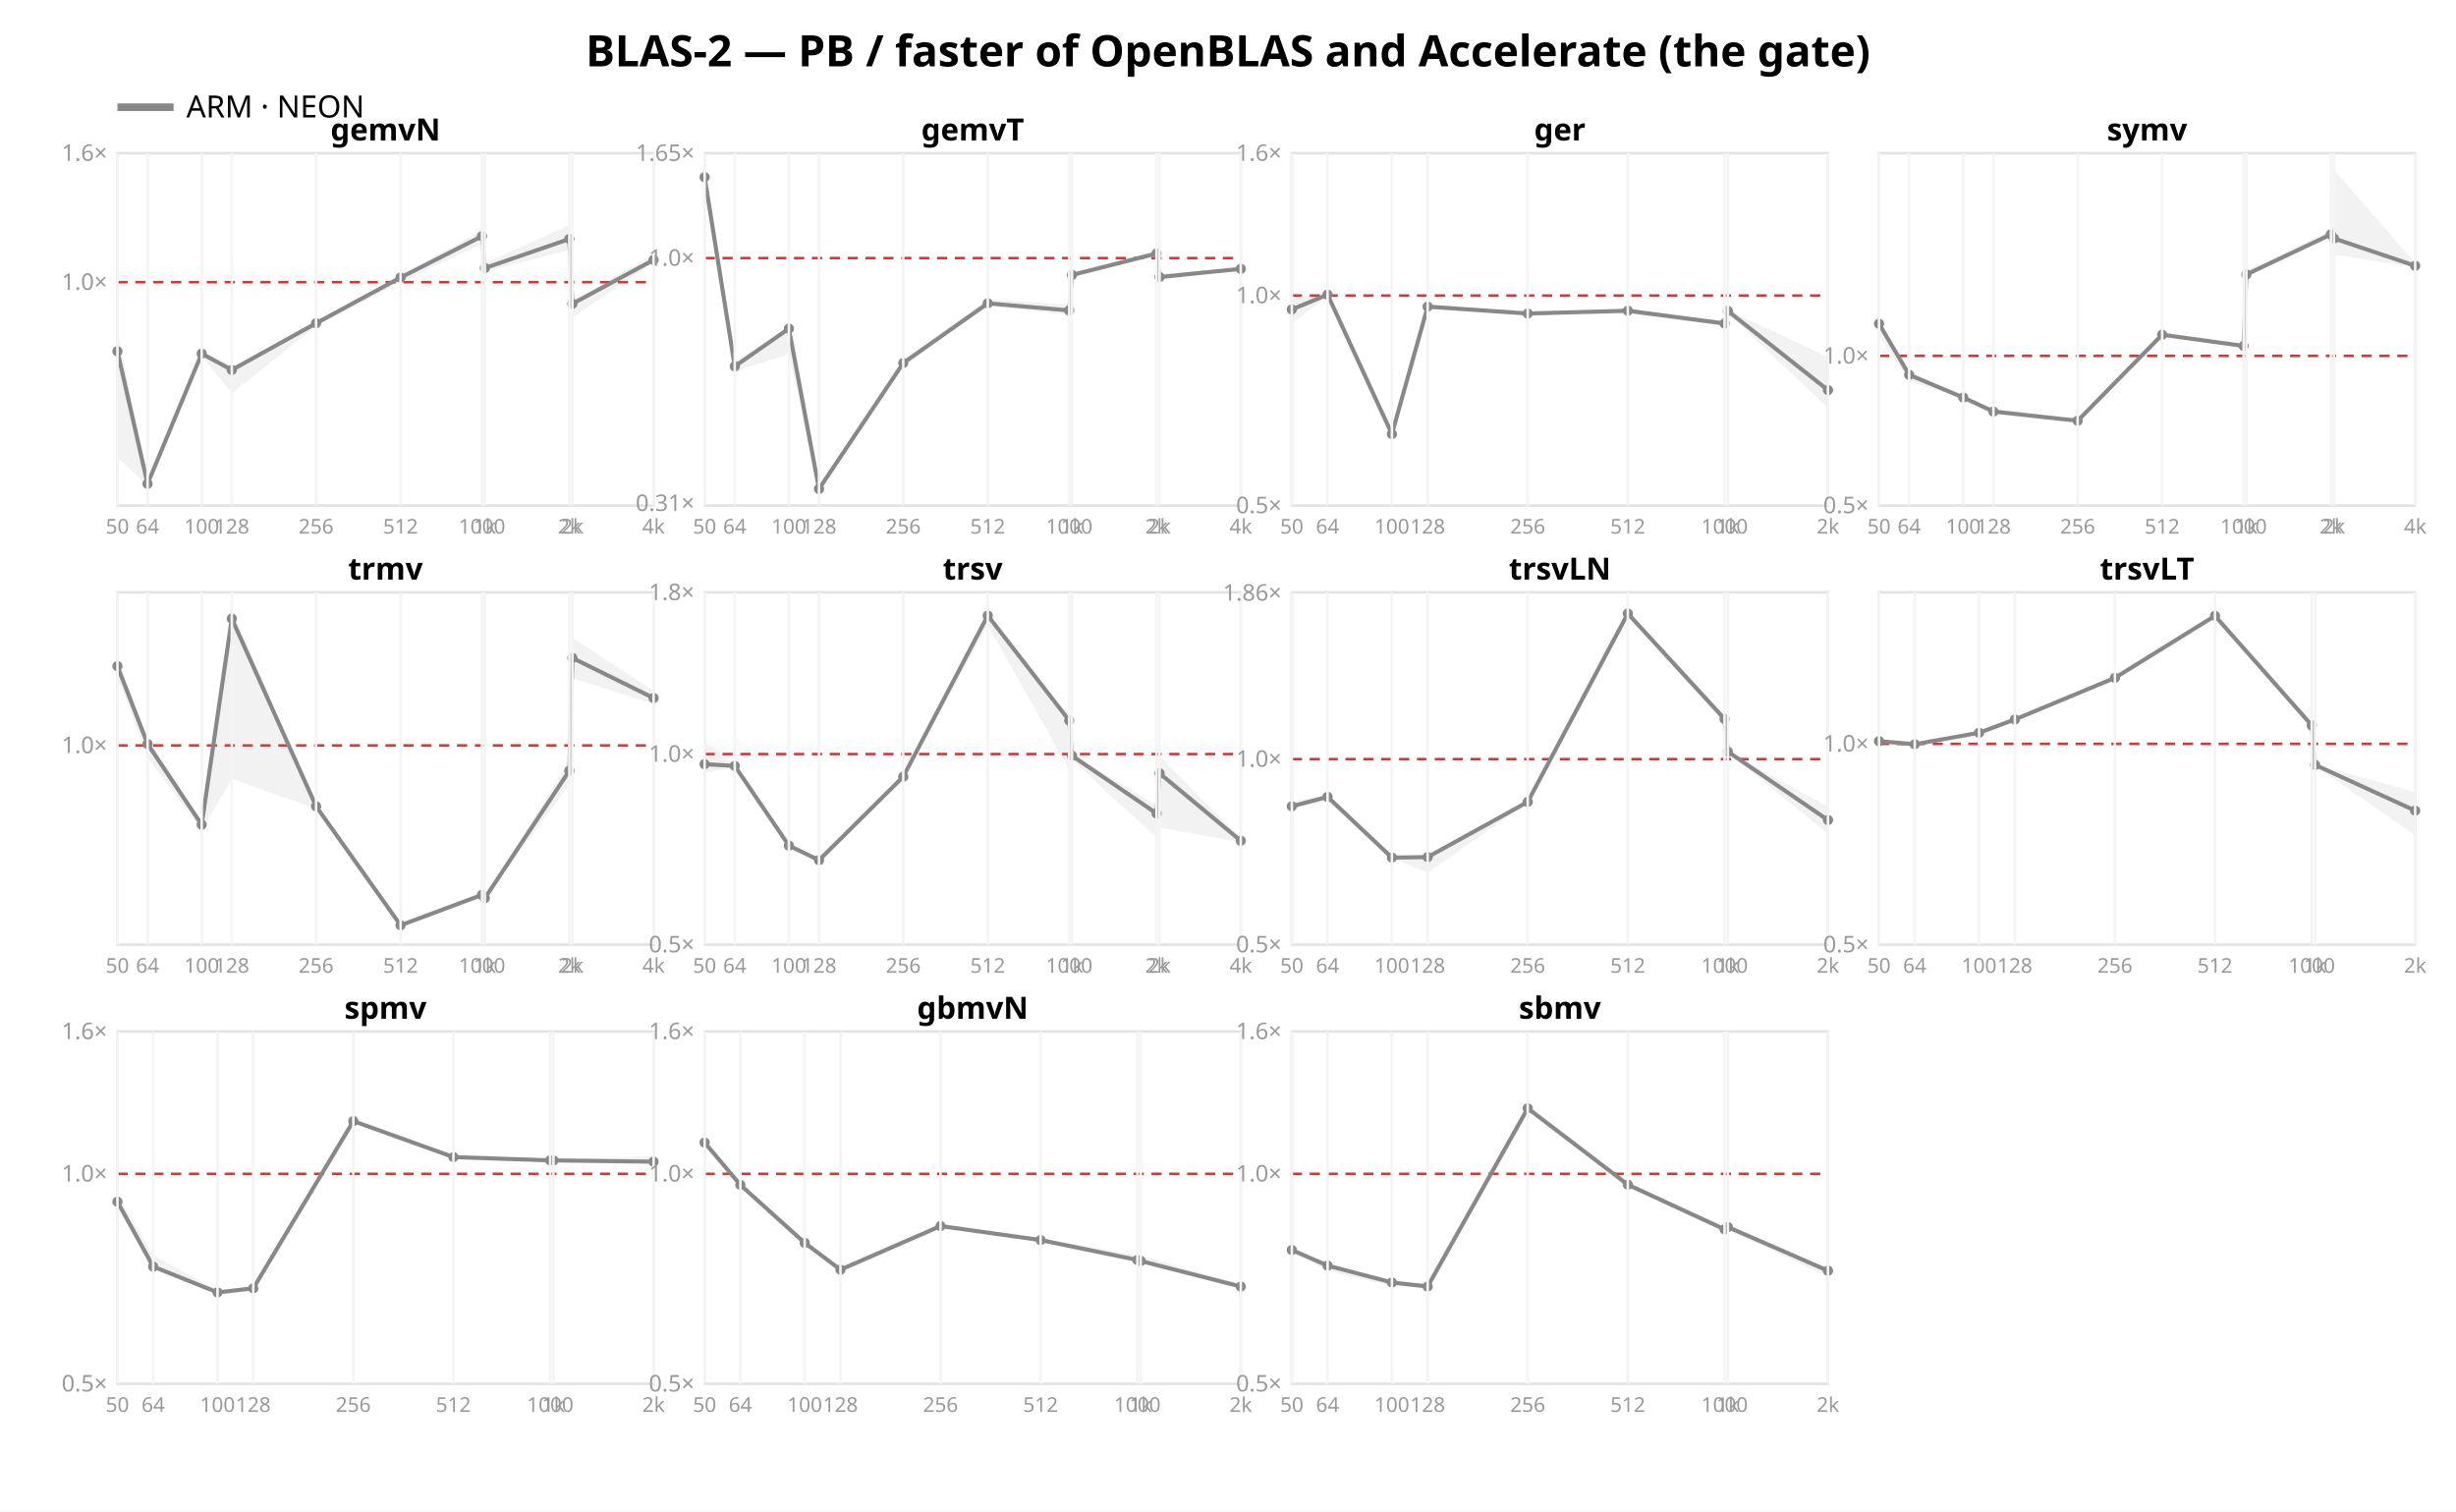
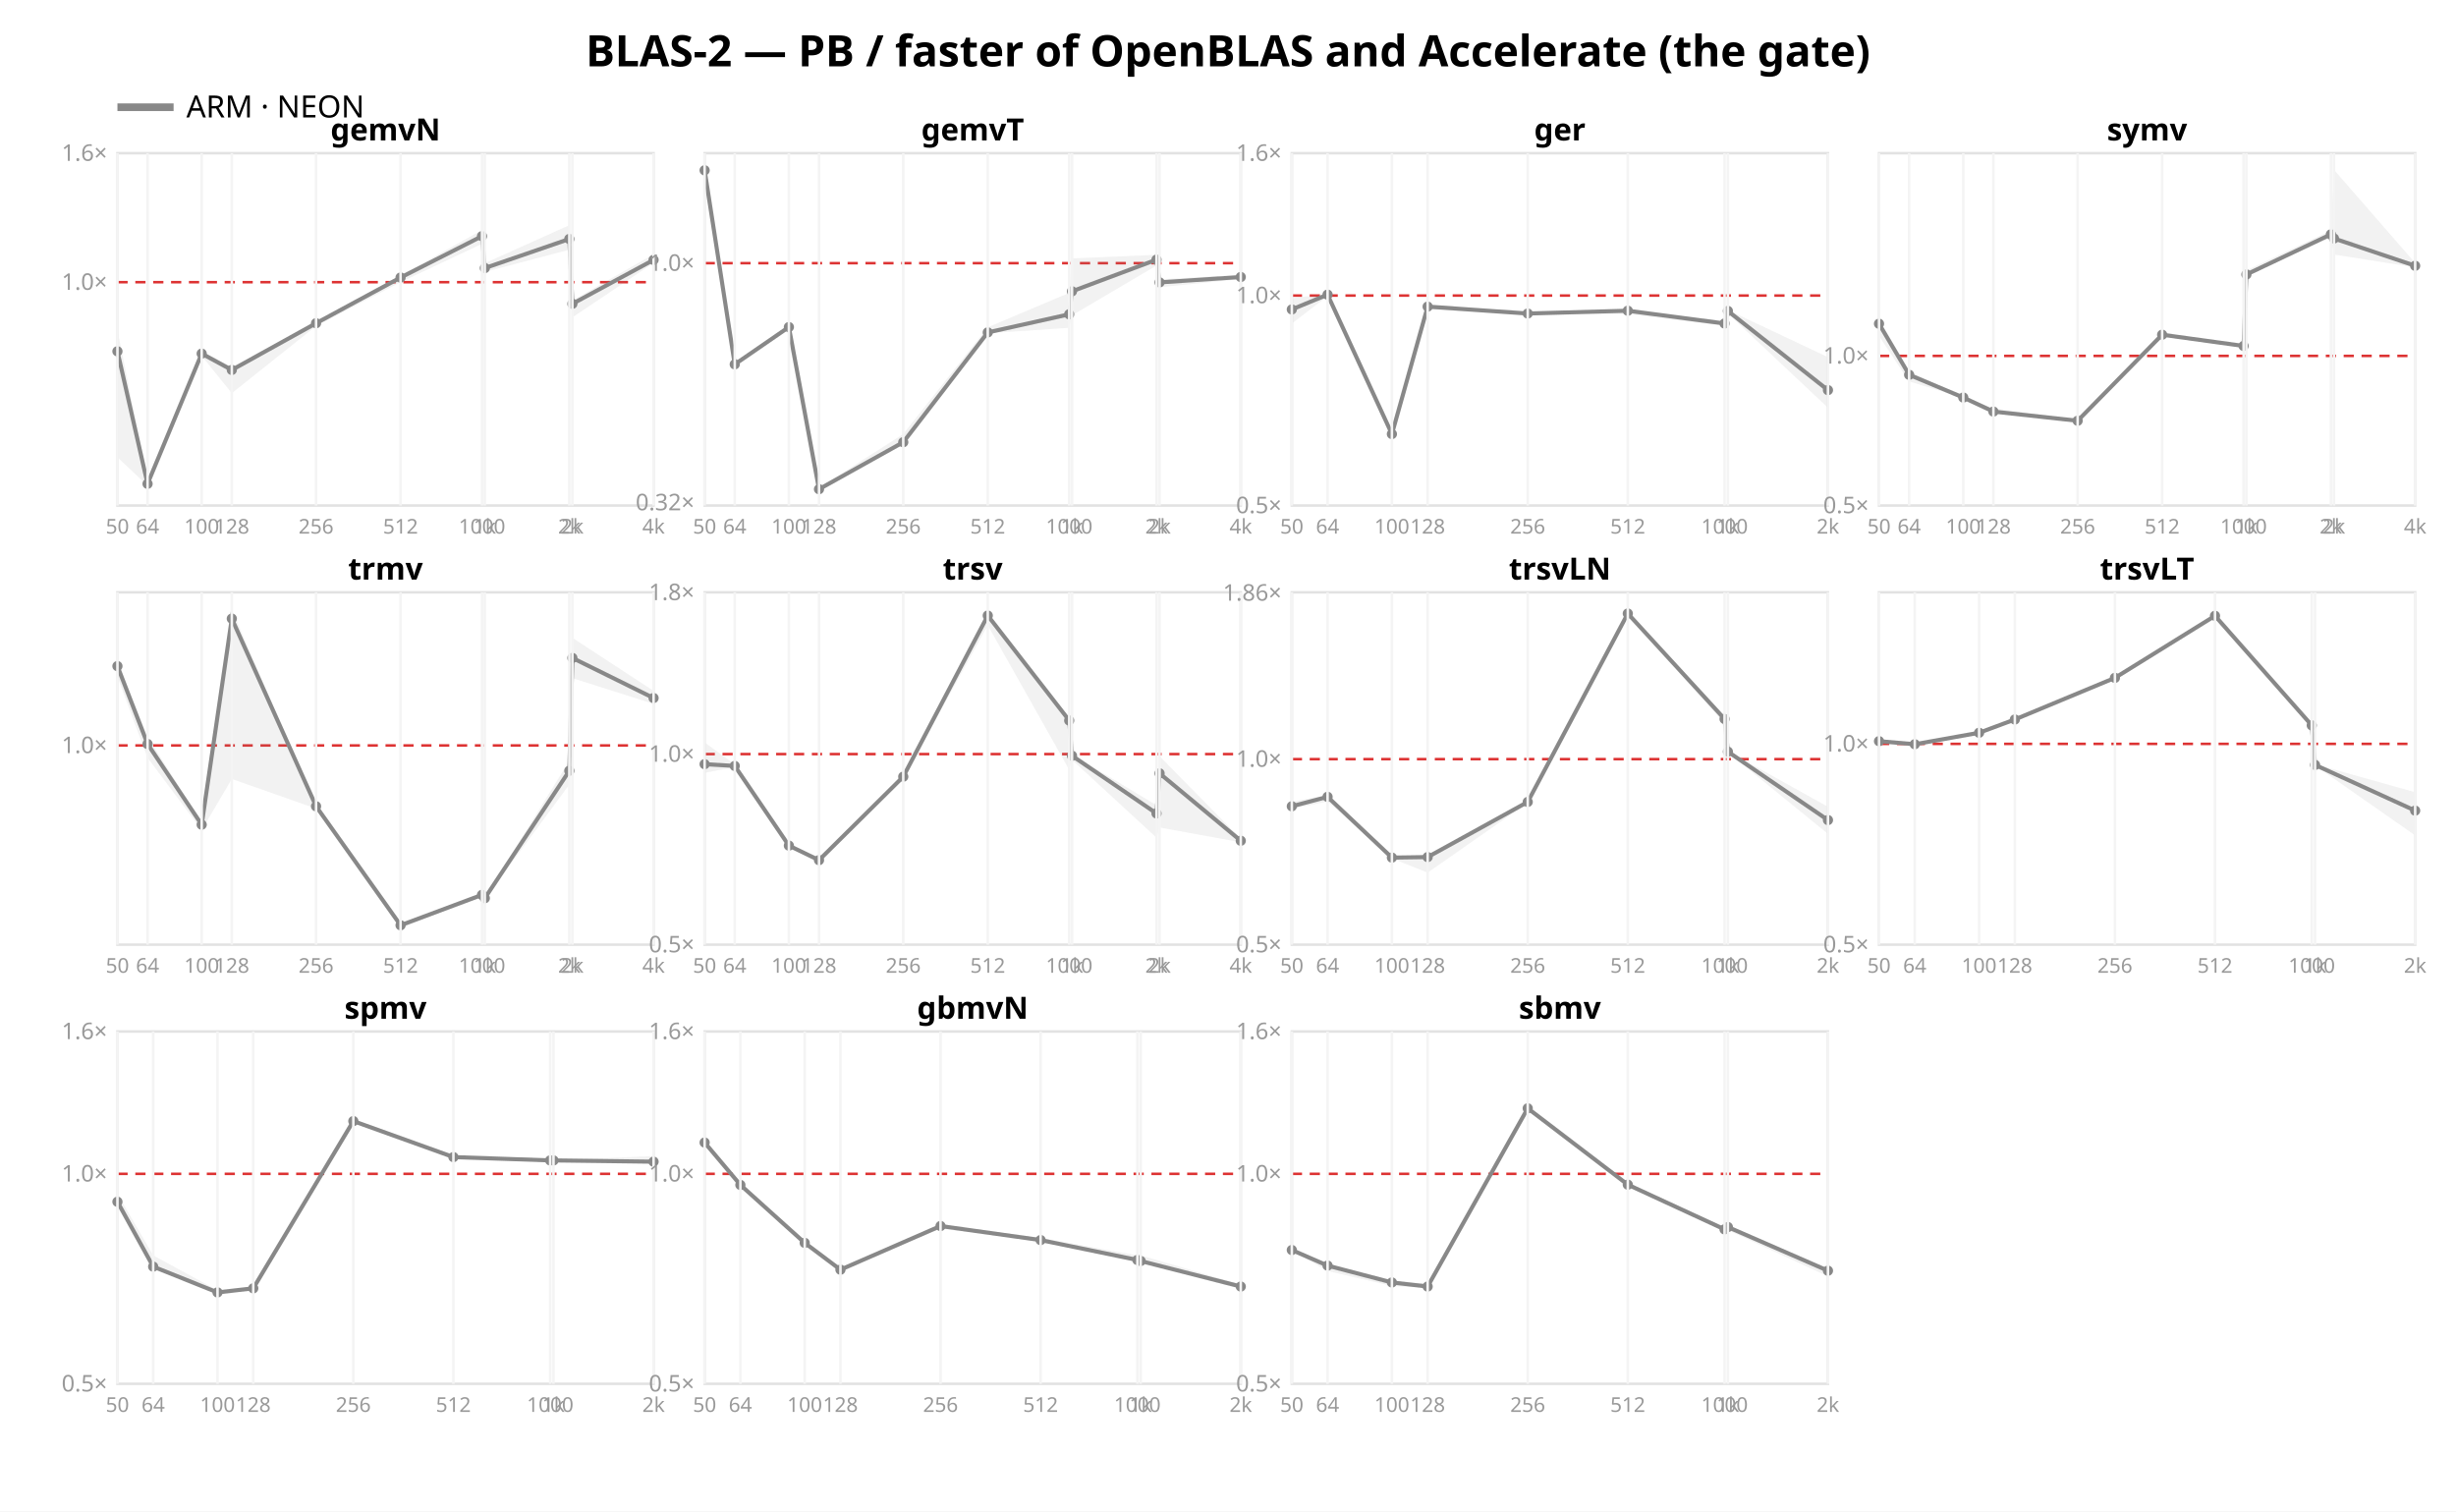
<svg xmlns="http://www.w3.org/2000/svg" width="962" height="592" font-family="sans-serif">
  <rect width="962" height="592" fill="white" />
  <text x="481.0" y="26" text-anchor="middle" font-size="17" font-weight="bold">BLAS-2 — PB / faster of OpenBLAS and Accelerate (the gate)</text>
  <line x1="46" y1="42" x2="68" y2="42" stroke="#888888" stroke-width="3" />
  <text x="73" y="46" font-size="12">ARM · NEON</text>
  <rect x="46" y="60" width="210" height="138" fill="none" stroke="#e2e2e2" />
  <line x1="46" y1="110.523" x2="256" y2="110.523" stroke="#d33" stroke-dasharray="4 3" />
  <text x="42" y="113.523" text-anchor="end" font-size="9" fill="#999">1.0×</text>
  <text x="42" y="63.0" text-anchor="end" font-size="9" fill="#999">1.6×</text>
  <polygon points="46.0,129.2 57.8,187.8 79.0,137.4 90.8,143.9 123.8,125.8 156.9,107.9 188.8,90.1 189.9,103.1 223.0,88.2 224.2,117.7 256.0,99.6 256.0,103.0 224.2,124.3 223.0,97.8 189.9,106.5 188.8,95.5 156.9,110.5 123.8,127.7 90.8,154.0 79.0,139.4 57.8,190.2 46.0,179.1" fill="#888888" opacity="0.11" />
  <polyline points="46.0,137.6 57.8,189.5 79.0,138.5 90.8,144.9 123.8,126.6 156.9,108.7 188.8,92.5 189.9,105.0 223.0,93.6 224.2,119.0 256.0,101.8" fill="none" stroke="#888888" stroke-width="1.6" />
  <circle cx="46.0" cy="137.6" r="2" fill="#888888" />
  <circle cx="57.8" cy="189.5" r="2" fill="#888888" />
  <circle cx="79.0" cy="138.5" r="2" fill="#888888" />
  <circle cx="90.8" cy="144.9" r="2" fill="#888888" />
  <circle cx="123.8" cy="126.6" r="2" fill="#888888" />
  <circle cx="156.9" cy="108.7" r="2" fill="#888888" />
  <circle cx="188.8" cy="92.5" r="2" fill="#888888" />
  <circle cx="189.9" cy="105.0" r="2" fill="#888888" />
  <circle cx="223.0" cy="93.6" r="2" fill="#888888" />
  <circle cx="224.2" cy="119.0" r="2" fill="#888888" />
  <circle cx="256.0" cy="101.8" r="2" fill="#888888" />
  <text x="151.0" y="55" text-anchor="middle" font-size="12" font-weight="bold">gemvN</text>
  <line x1="46.0" y1="60" x2="46.0" y2="198" stroke="#f4f4f4" />
  <text x="46.0" y="209" text-anchor="middle" font-size="8" fill="#999">50</text>
  <line x1="57.8" y1="60" x2="57.8" y2="198" stroke="#f4f4f4" />
  <text x="57.8" y="209" text-anchor="middle" font-size="8" fill="#999">64</text>
  <line x1="79.0" y1="60" x2="79.0" y2="198" stroke="#f4f4f4" />
  <text x="79.0" y="209" text-anchor="middle" font-size="8" fill="#999">100</text>
  <line x1="90.8" y1="60" x2="90.8" y2="198" stroke="#f4f4f4" />
  <text x="90.8" y="209" text-anchor="middle" font-size="8" fill="#999">128</text>
  <line x1="123.8" y1="60" x2="123.8" y2="198" stroke="#f4f4f4" />
  <text x="123.8" y="209" text-anchor="middle" font-size="8" fill="#999">256</text>
  <line x1="156.9" y1="60" x2="156.9" y2="198" stroke="#f4f4f4" />
  <text x="156.9" y="209" text-anchor="middle" font-size="8" fill="#999">512</text>
  <line x1="188.8" y1="60" x2="188.8" y2="198" stroke="#f4f4f4" />
  <text x="188.8" y="209" text-anchor="middle" font-size="8" fill="#999">1000</text>
  <line x1="189.9" y1="60" x2="189.9" y2="198" stroke="#f4f4f4" />
  <text x="189.9" y="209" text-anchor="middle" font-size="8" fill="#999">1k</text>
  <line x1="223.0" y1="60" x2="223.0" y2="198" stroke="#f4f4f4" />
  <text x="223.0" y="209" text-anchor="middle" font-size="8" fill="#999">2k</text>
  <line x1="224.2" y1="60" x2="224.2" y2="198" stroke="#f4f4f4" />
  <text x="224.2" y="209" text-anchor="middle" font-size="8" fill="#999">2k</text>
  <line x1="256.0" y1="60" x2="256.0" y2="198" stroke="#f4f4f4" />
  <text x="256.0" y="209" text-anchor="middle" font-size="8" fill="#999">4k</text>
  <rect x="276" y="60" width="210" height="138" fill="none" stroke="#e2e2e2" />
-   <line x1="276" y1="101.092" x2="486" y2="101.092" stroke="#d33" stroke-dasharray="4 3" />
-   <text x="272" y="200.139" text-anchor="end" font-size="9" fill="#999">0.31×</text>
-   <text x="272" y="104.092" text-anchor="end" font-size="9" fill="#999">1.0×</text>
-   <text x="272" y="63.025" text-anchor="end" font-size="9" fill="#999">1.65×</text>
-   <polygon points="276.0,66.3 287.8,141.4 309.0,128.4 320.8,190.9 353.8,141.0 386.9,117.3 418.8,119.3 419.9,107.0 453.0,98.1 454.2,107.3 486.0,105.0 486.0,105.6 454.2,109.8 453.0,100.3 419.9,108.5 418.8,123.3 386.9,119.9 353.8,142.7 320.8,192.0 309.0,138.7 287.8,145.5 276.0,74.0" fill="#888888" opacity="0.11" />
-   <polyline points="276.0,69.4 287.8,143.5 309.0,128.7 320.8,191.5 353.8,142.2 386.9,118.8 418.8,121.6 419.9,107.7 453.0,99.3 454.2,108.5 486.0,105.3" fill="none" stroke="#888888" stroke-width="1.6" />
-   <circle cx="276.0" cy="69.4" r="2" fill="#888888" />
-   <circle cx="287.8" cy="143.5" r="2" fill="#888888" />
-   <circle cx="309.0" cy="128.7" r="2" fill="#888888" />
-   <circle cx="320.8" cy="191.5" r="2" fill="#888888" />
-   <circle cx="353.8" cy="142.2" r="2" fill="#888888" />
-   <circle cx="386.9" cy="118.8" r="2" fill="#888888" />
-   <circle cx="418.8" cy="121.6" r="2" fill="#888888" />
-   <circle cx="419.9" cy="107.7" r="2" fill="#888888" />
-   <circle cx="453.0" cy="99.3" r="2" fill="#888888" />
-   <circle cx="454.2" cy="108.5" r="2" fill="#888888" />
-   <circle cx="486.0" cy="105.3" r="2" fill="#888888" />
+   <line x1="276" y1="103.076" x2="486" y2="103.076" stroke="#d33" stroke-dasharray="4 3" />
+   <text x="272" y="199.862" text-anchor="end" font-size="9" fill="#999">0.32×</text>
+   <text x="272" y="106.076" text-anchor="end" font-size="9" fill="#999">1.0×</text>
+   <polygon points="276.0,66.3 287.8,142.3 309.0,127.9 320.8,191.1 353.8,170.0 386.9,128.2 418.8,114.7 419.9,101.2 453.0,99.8 454.2,109.4 486.0,107.6 486.0,109.3 454.2,112.5 453.0,104.0 419.9,123.5 418.8,128.4 386.9,130.5 353.8,173.7 320.8,192.0 309.0,128.7 287.8,143.5 276.0,67.2" fill="#888888" opacity="0.11" />
+   <polyline points="276.0,66.7 287.8,142.7 309.0,128.1 320.8,191.6 353.8,173.2 386.9,130.2 418.8,123.1 419.9,114.1 453.0,101.7 454.2,110.6 486.0,108.5" fill="none" stroke="#888888" stroke-width="1.6" />
+   <circle cx="276.0" cy="66.7" r="2" fill="#888888" />
+   <circle cx="287.8" cy="142.7" r="2" fill="#888888" />
+   <circle cx="309.0" cy="128.1" r="2" fill="#888888" />
+   <circle cx="320.8" cy="191.6" r="2" fill="#888888" />
+   <circle cx="353.8" cy="173.2" r="2" fill="#888888" />
+   <circle cx="386.9" cy="130.2" r="2" fill="#888888" />
+   <circle cx="418.8" cy="123.1" r="2" fill="#888888" />
+   <circle cx="419.9" cy="114.1" r="2" fill="#888888" />
+   <circle cx="453.0" cy="101.7" r="2" fill="#888888" />
+   <circle cx="454.2" cy="110.6" r="2" fill="#888888" />
+   <circle cx="486.0" cy="108.5" r="2" fill="#888888" />
  <text x="381.0" y="55" text-anchor="middle" font-size="12" font-weight="bold">gemvT</text>
  <line x1="276.0" y1="60" x2="276.0" y2="198" stroke="#f4f4f4" />
  <text x="276.0" y="209" text-anchor="middle" font-size="8" fill="#999">50</text>
  <line x1="287.8" y1="60" x2="287.8" y2="198" stroke="#f4f4f4" />
  <text x="287.8" y="209" text-anchor="middle" font-size="8" fill="#999">64</text>
  <line x1="309.0" y1="60" x2="309.0" y2="198" stroke="#f4f4f4" />
  <text x="309.0" y="209" text-anchor="middle" font-size="8" fill="#999">100</text>
  <line x1="320.8" y1="60" x2="320.8" y2="198" stroke="#f4f4f4" />
  <text x="320.8" y="209" text-anchor="middle" font-size="8" fill="#999">128</text>
  <line x1="353.8" y1="60" x2="353.8" y2="198" stroke="#f4f4f4" />
  <text x="353.8" y="209" text-anchor="middle" font-size="8" fill="#999">256</text>
  <line x1="386.9" y1="60" x2="386.9" y2="198" stroke="#f4f4f4" />
  <text x="386.9" y="209" text-anchor="middle" font-size="8" fill="#999">512</text>
  <line x1="418.8" y1="60" x2="418.8" y2="198" stroke="#f4f4f4" />
  <text x="418.8" y="209" text-anchor="middle" font-size="8" fill="#999">1000</text>
  <line x1="419.9" y1="60" x2="419.9" y2="198" stroke="#f4f4f4" />
  <text x="419.9" y="209" text-anchor="middle" font-size="8" fill="#999">1k</text>
  <line x1="453.0" y1="60" x2="453.0" y2="198" stroke="#f4f4f4" />
  <text x="453.0" y="209" text-anchor="middle" font-size="8" fill="#999">2k</text>
  <line x1="454.2" y1="60" x2="454.2" y2="198" stroke="#f4f4f4" />
  <text x="454.2" y="209" text-anchor="middle" font-size="8" fill="#999">2k</text>
  <line x1="486.0" y1="60" x2="486.0" y2="198" stroke="#f4f4f4" />
  <text x="486.0" y="209" text-anchor="middle" font-size="8" fill="#999">4k</text>
  <rect x="506" y="60" width="210" height="138" fill="none" stroke="#e2e2e2" />
  <line x1="506" y1="115.763" x2="716" y2="115.763" stroke="#d33" stroke-dasharray="4 3" />
  <text x="502" y="201.0" text-anchor="end" font-size="9" fill="#999">0.5×</text>
  <text x="502" y="118.763" text-anchor="end" font-size="9" fill="#999">1.0×</text>
  <text x="502" y="63.0" text-anchor="end" font-size="9" fill="#999">1.6×</text>
  <polygon points="506.0,116.8 520.0,115.1 545.2,168.5 559.2,119.4 598.4,122.6 637.6,121.6 675.5,126.5 676.8,121.4 716.0,139.9 716.0,159.7 676.8,122.8 675.5,127.7 637.6,123.0 598.4,122.9 559.2,121.1 545.2,171.3 520.0,116.0 506.0,126.7" fill="#888888" opacity="0.11" />
  <polyline points="506.0,121.2 520.0,115.4 545.2,170.0 559.2,120.1 598.4,122.8 637.6,121.7 675.5,126.7 676.8,121.8 716.0,152.8" fill="none" stroke="#888888" stroke-width="1.6" />
  <circle cx="506.0" cy="121.2" r="2" fill="#888888" />
  <circle cx="520.0" cy="115.4" r="2" fill="#888888" />
  <circle cx="545.2" cy="170.0" r="2" fill="#888888" />
  <circle cx="559.2" cy="120.1" r="2" fill="#888888" />
  <circle cx="598.4" cy="122.8" r="2" fill="#888888" />
  <circle cx="637.6" cy="121.7" r="2" fill="#888888" />
  <circle cx="675.5" cy="126.7" r="2" fill="#888888" />
  <circle cx="676.8" cy="121.8" r="2" fill="#888888" />
  <circle cx="716.0" cy="152.8" r="2" fill="#888888" />
  <text x="611.0" y="55" text-anchor="middle" font-size="12" font-weight="bold">ger</text>
  <line x1="506.0" y1="60" x2="506.0" y2="198" stroke="#f4f4f4" />
  <text x="506.0" y="209" text-anchor="middle" font-size="8" fill="#999">50</text>
  <line x1="520.0" y1="60" x2="520.0" y2="198" stroke="#f4f4f4" />
  <text x="520.0" y="209" text-anchor="middle" font-size="8" fill="#999">64</text>
  <line x1="545.2" y1="60" x2="545.2" y2="198" stroke="#f4f4f4" />
  <text x="545.2" y="209" text-anchor="middle" font-size="8" fill="#999">100</text>
  <line x1="559.2" y1="60" x2="559.2" y2="198" stroke="#f4f4f4" />
  <text x="559.2" y="209" text-anchor="middle" font-size="8" fill="#999">128</text>
  <line x1="598.4" y1="60" x2="598.4" y2="198" stroke="#f4f4f4" />
  <text x="598.4" y="209" text-anchor="middle" font-size="8" fill="#999">256</text>
  <line x1="637.6" y1="60" x2="637.6" y2="198" stroke="#f4f4f4" />
  <text x="637.6" y="209" text-anchor="middle" font-size="8" fill="#999">512</text>
  <line x1="675.5" y1="60" x2="675.5" y2="198" stroke="#f4f4f4" />
  <text x="675.5" y="209" text-anchor="middle" font-size="8" fill="#999">1000</text>
  <line x1="676.8" y1="60" x2="676.8" y2="198" stroke="#f4f4f4" />
  <text x="676.8" y="209" text-anchor="middle" font-size="8" fill="#999">1k</text>
  <line x1="716.0" y1="60" x2="716.0" y2="198" stroke="#f4f4f4" />
  <text x="716.0" y="209" text-anchor="middle" font-size="8" fill="#999">2k</text>
  <rect x="736" y="60" width="210" height="138" fill="none" stroke="#e2e2e2" />
  <line x1="736" y1="139.397" x2="946" y2="139.397" stroke="#d33" stroke-dasharray="4 3" />
  <text x="732" y="201.0" text-anchor="end" font-size="9" fill="#999">0.5×</text>
  <text x="732" y="142.397" text-anchor="end" font-size="9" fill="#999">1.0×</text>
  <polygon points="736.0,126.6 747.8,145.4 769.0,155.5 780.8,159.9 813.8,164.5 846.9,130.7 878.8,135.1 879.9,105.9 913.0,90.3 914.2,66.5 946.0,103.0 946.0,104.7 914.2,99.7 913.0,93.1 879.9,107.7 878.8,135.9 846.9,131.4 813.8,165.0 780.8,161.6 769.0,155.8 747.8,149.4 736.0,131.6" fill="#888888" opacity="0.11" />
  <polyline points="736.0,126.8 747.8,146.8 769.0,155.7 780.8,161.2 813.8,164.8 846.9,131.1 878.8,135.5 879.9,107.5 913.0,91.8 914.2,93.4 946.0,104.1" fill="none" stroke="#888888" stroke-width="1.6" />
  <circle cx="736.0" cy="126.8" r="2" fill="#888888" />
  <circle cx="747.8" cy="146.8" r="2" fill="#888888" />
  <circle cx="769.0" cy="155.7" r="2" fill="#888888" />
  <circle cx="780.8" cy="161.2" r="2" fill="#888888" />
  <circle cx="813.8" cy="164.8" r="2" fill="#888888" />
  <circle cx="846.9" cy="131.1" r="2" fill="#888888" />
  <circle cx="878.8" cy="135.5" r="2" fill="#888888" />
  <circle cx="879.9" cy="107.5" r="2" fill="#888888" />
  <circle cx="913.0" cy="91.8" r="2" fill="#888888" />
  <circle cx="914.2" cy="93.4" r="2" fill="#888888" />
  <circle cx="946.0" cy="104.1" r="2" fill="#888888" />
  <text x="841.0" y="55" text-anchor="middle" font-size="12" font-weight="bold">symv</text>
  <line x1="736.0" y1="60" x2="736.0" y2="198" stroke="#f4f4f4" />
  <text x="736.0" y="209" text-anchor="middle" font-size="8" fill="#999">50</text>
  <line x1="747.8" y1="60" x2="747.8" y2="198" stroke="#f4f4f4" />
  <text x="747.8" y="209" text-anchor="middle" font-size="8" fill="#999">64</text>
  <line x1="769.0" y1="60" x2="769.0" y2="198" stroke="#f4f4f4" />
  <text x="769.0" y="209" text-anchor="middle" font-size="8" fill="#999">100</text>
  <line x1="780.8" y1="60" x2="780.8" y2="198" stroke="#f4f4f4" />
  <text x="780.8" y="209" text-anchor="middle" font-size="8" fill="#999">128</text>
  <line x1="813.8" y1="60" x2="813.8" y2="198" stroke="#f4f4f4" />
  <text x="813.8" y="209" text-anchor="middle" font-size="8" fill="#999">256</text>
  <line x1="846.9" y1="60" x2="846.9" y2="198" stroke="#f4f4f4" />
  <text x="846.9" y="209" text-anchor="middle" font-size="8" fill="#999">512</text>
  <line x1="878.8" y1="60" x2="878.8" y2="198" stroke="#f4f4f4" />
  <text x="878.8" y="209" text-anchor="middle" font-size="8" fill="#999">1000</text>
  <line x1="879.9" y1="60" x2="879.9" y2="198" stroke="#f4f4f4" />
  <text x="879.9" y="209" text-anchor="middle" font-size="8" fill="#999">1k</text>
  <line x1="913.0" y1="60" x2="913.0" y2="198" stroke="#f4f4f4" />
  <text x="913.0" y="209" text-anchor="middle" font-size="8" fill="#999">2k</text>
  <line x1="914.2" y1="60" x2="914.2" y2="198" stroke="#f4f4f4" />
  <text x="914.2" y="209" text-anchor="middle" font-size="8" fill="#999">2k</text>
  <line x1="946.0" y1="60" x2="946.0" y2="198" stroke="#f4f4f4" />
  <text x="946.0" y="209" text-anchor="middle" font-size="8" fill="#999">4k</text>
  <rect x="46" y="232" width="210" height="138" fill="none" stroke="#e2e2e2" />
  <line x1="46" y1="291.974" x2="256" y2="291.974" stroke="#d33" stroke-dasharray="4 3" />
  <text x="42" y="294.974" text-anchor="end" font-size="9" fill="#999">1.0×</text>
  <polygon points="46.0,258.8 57.8,288.7 79.0,321.9 90.8,238.8 123.8,315.5 156.9,362.3 188.8,350.3 189.9,351.5 223.0,298.0 224.2,249.8 256.0,270.6 256.0,275.7 224.2,265.6 223.0,307.3 189.9,352.1 188.8,350.6 156.9,363.6 123.8,316.7 90.8,305.1 79.0,325.1 57.8,296.8 46.0,265.1" fill="#888888" opacity="0.11" />
  <polyline points="46.0,260.9 57.8,291.4 79.0,323.0 90.8,242.3 123.8,315.8 156.9,362.4 188.8,350.5 189.9,351.8 223.0,301.9 224.2,257.7 256.0,273.4" fill="none" stroke="#888888" stroke-width="1.6" />
  <circle cx="46.0" cy="260.9" r="2" fill="#888888" />
  <circle cx="57.8" cy="291.4" r="2" fill="#888888" />
  <circle cx="79.0" cy="323.0" r="2" fill="#888888" />
  <circle cx="90.8" cy="242.3" r="2" fill="#888888" />
  <circle cx="123.8" cy="315.8" r="2" fill="#888888" />
  <circle cx="156.9" cy="362.4" r="2" fill="#888888" />
  <circle cx="188.8" cy="350.5" r="2" fill="#888888" />
  <circle cx="189.9" cy="351.8" r="2" fill="#888888" />
  <circle cx="223.0" cy="301.9" r="2" fill="#888888" />
  <circle cx="224.2" cy="257.7" r="2" fill="#888888" />
  <circle cx="256.0" cy="273.4" r="2" fill="#888888" />
  <text x="151.0" y="227" text-anchor="middle" font-size="12" font-weight="bold">trmv</text>
  <line x1="46.0" y1="232" x2="46.0" y2="370" stroke="#f4f4f4" />
  <text x="46.0" y="381" text-anchor="middle" font-size="8" fill="#999">50</text>
  <line x1="57.8" y1="232" x2="57.8" y2="370" stroke="#f4f4f4" />
  <text x="57.8" y="381" text-anchor="middle" font-size="8" fill="#999">64</text>
  <line x1="79.0" y1="232" x2="79.0" y2="370" stroke="#f4f4f4" />
  <text x="79.0" y="381" text-anchor="middle" font-size="8" fill="#999">100</text>
  <line x1="90.8" y1="232" x2="90.8" y2="370" stroke="#f4f4f4" />
  <text x="90.8" y="381" text-anchor="middle" font-size="8" fill="#999">128</text>
  <line x1="123.8" y1="232" x2="123.8" y2="370" stroke="#f4f4f4" />
  <text x="123.8" y="381" text-anchor="middle" font-size="8" fill="#999">256</text>
  <line x1="156.9" y1="232" x2="156.9" y2="370" stroke="#f4f4f4" />
  <text x="156.9" y="381" text-anchor="middle" font-size="8" fill="#999">512</text>
  <line x1="188.8" y1="232" x2="188.8" y2="370" stroke="#f4f4f4" />
  <text x="188.8" y="381" text-anchor="middle" font-size="8" fill="#999">1000</text>
  <line x1="189.9" y1="232" x2="189.9" y2="370" stroke="#f4f4f4" />
  <text x="189.9" y="381" text-anchor="middle" font-size="8" fill="#999">1k</text>
  <line x1="223.0" y1="232" x2="223.0" y2="370" stroke="#f4f4f4" />
  <text x="223.0" y="381" text-anchor="middle" font-size="8" fill="#999">2k</text>
  <line x1="224.2" y1="232" x2="224.2" y2="370" stroke="#f4f4f4" />
  <text x="224.2" y="381" text-anchor="middle" font-size="8" fill="#999">2k</text>
  <line x1="256.0" y1="232" x2="256.0" y2="370" stroke="#f4f4f4" />
  <text x="256.0" y="381" text-anchor="middle" font-size="8" fill="#999">4k</text>
  <rect x="276" y="232" width="210" height="138" fill="none" stroke="#e2e2e2" />
  <line x1="276" y1="295.355" x2="486" y2="295.355" stroke="#d33" stroke-dasharray="4 3" />
  <text x="272" y="373.0" text-anchor="end" font-size="9" fill="#999">0.5×</text>
  <text x="272" y="298.355" text-anchor="end" font-size="9" fill="#999">1.0×</text>
  <text x="272" y="235.056" text-anchor="end" font-size="9" fill="#999">1.8×</text>
  <polygon points="276.0,290.8 287.8,299.4 309.0,331.1 320.8,336.5 353.8,304.0 386.9,240.3 418.8,281.1 419.9,295.5 453.0,315.4 454.2,296.2 486.0,328.5 486.0,329.9 454.2,324.1 453.0,328.1 419.9,297.6 418.8,301.5 386.9,244.9 353.8,304.9 320.8,337.6 309.0,331.3 287.8,300.4 276.0,302.7" fill="#888888" opacity="0.11" />
  <polyline points="276.0,299.3 287.8,300.0 309.0,331.2 320.8,336.9 353.8,304.2 386.9,241.1 418.8,282.2 419.9,296.0 453.0,318.6 454.2,302.9 486.0,329.3" fill="none" stroke="#888888" stroke-width="1.6" />
  <circle cx="276.0" cy="299.3" r="2" fill="#888888" />
  <circle cx="287.8" cy="300.0" r="2" fill="#888888" />
  <circle cx="309.0" cy="331.2" r="2" fill="#888888" />
  <circle cx="320.8" cy="336.9" r="2" fill="#888888" />
  <circle cx="353.8" cy="304.2" r="2" fill="#888888" />
  <circle cx="386.9" cy="241.1" r="2" fill="#888888" />
  <circle cx="418.8" cy="282.2" r="2" fill="#888888" />
  <circle cx="419.9" cy="296.0" r="2" fill="#888888" />
  <circle cx="453.0" cy="318.6" r="2" fill="#888888" />
  <circle cx="454.2" cy="302.9" r="2" fill="#888888" />
  <circle cx="486.0" cy="329.3" r="2" fill="#888888" />
  <text x="381.0" y="227" text-anchor="middle" font-size="12" font-weight="bold">trsv</text>
  <line x1="276.0" y1="232" x2="276.0" y2="370" stroke="#f4f4f4" />
  <text x="276.0" y="381" text-anchor="middle" font-size="8" fill="#999">50</text>
  <line x1="287.8" y1="232" x2="287.8" y2="370" stroke="#f4f4f4" />
  <text x="287.8" y="381" text-anchor="middle" font-size="8" fill="#999">64</text>
  <line x1="309.0" y1="232" x2="309.0" y2="370" stroke="#f4f4f4" />
  <text x="309.0" y="381" text-anchor="middle" font-size="8" fill="#999">100</text>
  <line x1="320.8" y1="232" x2="320.8" y2="370" stroke="#f4f4f4" />
  <text x="320.8" y="381" text-anchor="middle" font-size="8" fill="#999">128</text>
  <line x1="353.8" y1="232" x2="353.8" y2="370" stroke="#f4f4f4" />
  <text x="353.8" y="381" text-anchor="middle" font-size="8" fill="#999">256</text>
  <line x1="386.9" y1="232" x2="386.9" y2="370" stroke="#f4f4f4" />
  <text x="386.9" y="381" text-anchor="middle" font-size="8" fill="#999">512</text>
  <line x1="418.8" y1="232" x2="418.8" y2="370" stroke="#f4f4f4" />
  <text x="418.8" y="381" text-anchor="middle" font-size="8" fill="#999">1000</text>
  <line x1="419.9" y1="232" x2="419.9" y2="370" stroke="#f4f4f4" />
  <text x="419.9" y="381" text-anchor="middle" font-size="8" fill="#999">1k</text>
  <line x1="453.0" y1="232" x2="453.0" y2="370" stroke="#f4f4f4" />
  <text x="453.0" y="381" text-anchor="middle" font-size="8" fill="#999">2k</text>
  <line x1="454.2" y1="232" x2="454.2" y2="370" stroke="#f4f4f4" />
  <text x="454.2" y="381" text-anchor="middle" font-size="8" fill="#999">2k</text>
  <line x1="486.0" y1="232" x2="486.0" y2="370" stroke="#f4f4f4" />
  <text x="486.0" y="381" text-anchor="middle" font-size="8" fill="#999">4k</text>
  <rect x="506" y="232" width="210" height="138" fill="none" stroke="#e2e2e2" />
  <line x1="506" y1="297.329" x2="716" y2="297.329" stroke="#d33" stroke-dasharray="4 3" />
  <text x="502" y="373.0" text-anchor="end" font-size="9" fill="#999">0.5×</text>
  <text x="502" y="300.329" text-anchor="end" font-size="9" fill="#999">1.0×</text>
  <text x="502" y="235.267" text-anchor="end" font-size="9" fill="#999">1.86×</text>
  <polygon points="506.0,314.0 520.0,311.4 545.2,335.6 559.2,334.7 598.4,313.8 637.6,240.1 675.5,281.3 676.8,294.2 716.0,316.0 716.0,326.6 676.8,294.7 675.5,283.4 637.6,240.7 598.4,314.4 559.2,341.8 545.2,336.2 520.0,313.9 506.0,316.8" fill="#888888" opacity="0.11" />
  <polyline points="506.0,315.8 520.0,312.1 545.2,335.9 559.2,335.7 598.4,314.1 637.6,240.3 675.5,281.6 676.8,294.4 716.0,321.2" fill="none" stroke="#888888" stroke-width="1.6" />
  <circle cx="506.0" cy="315.8" r="2" fill="#888888" />
  <circle cx="520.0" cy="312.1" r="2" fill="#888888" />
  <circle cx="545.2" cy="335.9" r="2" fill="#888888" />
  <circle cx="559.2" cy="335.7" r="2" fill="#888888" />
  <circle cx="598.4" cy="314.1" r="2" fill="#888888" />
  <circle cx="637.6" cy="240.3" r="2" fill="#888888" />
  <circle cx="675.5" cy="281.6" r="2" fill="#888888" />
  <circle cx="676.8" cy="294.4" r="2" fill="#888888" />
  <circle cx="716.0" cy="321.2" r="2" fill="#888888" />
  <text x="611.0" y="227" text-anchor="middle" font-size="12" font-weight="bold">trsvLN</text>
  <line x1="506.0" y1="232" x2="506.0" y2="370" stroke="#f4f4f4" />
  <text x="506.0" y="381" text-anchor="middle" font-size="8" fill="#999">50</text>
  <line x1="520.0" y1="232" x2="520.0" y2="370" stroke="#f4f4f4" />
  <text x="520.0" y="381" text-anchor="middle" font-size="8" fill="#999">64</text>
  <line x1="545.2" y1="232" x2="545.2" y2="370" stroke="#f4f4f4" />
  <text x="545.2" y="381" text-anchor="middle" font-size="8" fill="#999">100</text>
  <line x1="559.2" y1="232" x2="559.2" y2="370" stroke="#f4f4f4" />
  <text x="559.2" y="381" text-anchor="middle" font-size="8" fill="#999">128</text>
  <line x1="598.4" y1="232" x2="598.4" y2="370" stroke="#f4f4f4" />
  <text x="598.4" y="381" text-anchor="middle" font-size="8" fill="#999">256</text>
  <line x1="637.6" y1="232" x2="637.6" y2="370" stroke="#f4f4f4" />
  <text x="637.6" y="381" text-anchor="middle" font-size="8" fill="#999">512</text>
  <line x1="675.5" y1="232" x2="675.5" y2="370" stroke="#f4f4f4" />
  <text x="675.5" y="381" text-anchor="middle" font-size="8" fill="#999">1000</text>
  <line x1="676.8" y1="232" x2="676.8" y2="370" stroke="#f4f4f4" />
  <text x="676.8" y="381" text-anchor="middle" font-size="8" fill="#999">1k</text>
  <line x1="716.0" y1="232" x2="716.0" y2="370" stroke="#f4f4f4" />
  <text x="716.0" y="381" text-anchor="middle" font-size="8" fill="#999">2k</text>
  <rect x="736" y="232" width="210" height="138" fill="none" stroke="#e2e2e2" />
  <line x1="736" y1="291.353" x2="946" y2="291.353" stroke="#d33" stroke-dasharray="4 3" />
  <text x="732" y="373.0" text-anchor="end" font-size="9" fill="#999">0.5×</text>
  <text x="732" y="294.353" text-anchor="end" font-size="9" fill="#999">1.0×</text>
  <polygon points="736.0,290.0 750.0,291.1 775.2,286.8 789.2,281.6 828.4,265.0 867.6,240.7 905.5,283.8 906.8,299.3 946.0,310.3 946.0,327.2 906.8,299.8 905.5,284.8 867.6,241.5 828.4,266.3 789.2,282.0 775.2,287.3 750.0,292.2 736.0,290.8" fill="#888888" opacity="0.11" />
  <polyline points="736.0,290.3 750.0,291.5 775.2,287.0 789.2,281.8 828.4,265.5 867.6,241.2 905.5,284.1 906.8,299.6 946.0,317.5" fill="none" stroke="#888888" stroke-width="1.6" />
  <circle cx="736.0" cy="290.3" r="2" fill="#888888" />
  <circle cx="750.0" cy="291.5" r="2" fill="#888888" />
  <circle cx="775.2" cy="287.0" r="2" fill="#888888" />
  <circle cx="789.2" cy="281.8" r="2" fill="#888888" />
  <circle cx="828.4" cy="265.5" r="2" fill="#888888" />
  <circle cx="867.6" cy="241.2" r="2" fill="#888888" />
  <circle cx="905.5" cy="284.1" r="2" fill="#888888" />
  <circle cx="906.8" cy="299.6" r="2" fill="#888888" />
  <circle cx="946.0" cy="317.5" r="2" fill="#888888" />
  <text x="841.0" y="227" text-anchor="middle" font-size="12" font-weight="bold">trsvLT</text>
  <line x1="736.0" y1="232" x2="736.0" y2="370" stroke="#f4f4f4" />
  <text x="736.0" y="381" text-anchor="middle" font-size="8" fill="#999">50</text>
  <line x1="750.0" y1="232" x2="750.0" y2="370" stroke="#f4f4f4" />
  <text x="750.0" y="381" text-anchor="middle" font-size="8" fill="#999">64</text>
  <line x1="775.2" y1="232" x2="775.2" y2="370" stroke="#f4f4f4" />
  <text x="775.2" y="381" text-anchor="middle" font-size="8" fill="#999">100</text>
  <line x1="789.2" y1="232" x2="789.2" y2="370" stroke="#f4f4f4" />
  <text x="789.2" y="381" text-anchor="middle" font-size="8" fill="#999">128</text>
  <line x1="828.4" y1="232" x2="828.4" y2="370" stroke="#f4f4f4" />
  <text x="828.4" y="381" text-anchor="middle" font-size="8" fill="#999">256</text>
  <line x1="867.6" y1="232" x2="867.6" y2="370" stroke="#f4f4f4" />
  <text x="867.6" y="381" text-anchor="middle" font-size="8" fill="#999">512</text>
  <line x1="905.5" y1="232" x2="905.5" y2="370" stroke="#f4f4f4" />
  <text x="905.5" y="381" text-anchor="middle" font-size="8" fill="#999">1000</text>
  <line x1="906.8" y1="232" x2="906.8" y2="370" stroke="#f4f4f4" />
  <text x="906.8" y="381" text-anchor="middle" font-size="8" fill="#999">1k</text>
  <line x1="946.0" y1="232" x2="946.0" y2="370" stroke="#f4f4f4" />
  <text x="946.0" y="381" text-anchor="middle" font-size="8" fill="#999">2k</text>
  <rect x="46" y="404" width="210" height="138" fill="none" stroke="#e2e2e2" />
  <line x1="46" y1="459.763" x2="256" y2="459.763" stroke="#d33" stroke-dasharray="4 3" />
  <text x="42" y="545.0" text-anchor="end" font-size="9" fill="#999">0.5×</text>
  <text x="42" y="462.763" text-anchor="end" font-size="9" fill="#999">1.0×</text>
  <text x="42" y="407.0" text-anchor="end" font-size="9" fill="#999">1.6×</text>
  <polygon points="46.0,467.6 60.0,491.7 85.2,505.4 99.2,504.1 138.4,438.4 177.6,452.7 215.5,454.3 216.8,454.4 256.0,452.8 256.0,455.8 216.8,454.6 215.5,454.7 177.6,453.7 138.4,439.7 99.2,505.0 85.2,506.4 60.0,497.0 46.0,471.5" fill="#888888" opacity="0.11" />
  <polyline points="46.0,470.7 60.0,496.1 85.2,506.2 99.2,504.6 138.4,439.1 177.6,453.2 215.5,454.5 216.8,454.5 256.0,455.0" fill="none" stroke="#888888" stroke-width="1.6" />
  <circle cx="46.0" cy="470.7" r="2" fill="#888888" />
  <circle cx="60.0" cy="496.1" r="2" fill="#888888" />
  <circle cx="85.2" cy="506.2" r="2" fill="#888888" />
  <circle cx="99.2" cy="504.6" r="2" fill="#888888" />
  <circle cx="138.4" cy="439.1" r="2" fill="#888888" />
  <circle cx="177.6" cy="453.2" r="2" fill="#888888" />
  <circle cx="215.5" cy="454.5" r="2" fill="#888888" />
  <circle cx="216.8" cy="454.5" r="2" fill="#888888" />
  <circle cx="256.0" cy="455.0" r="2" fill="#888888" />
  <text x="151.0" y="399" text-anchor="middle" font-size="12" font-weight="bold">spmv</text>
  <line x1="46.0" y1="404" x2="46.0" y2="542" stroke="#f4f4f4" />
  <text x="46.0" y="553" text-anchor="middle" font-size="8" fill="#999">50</text>
  <line x1="60.0" y1="404" x2="60.0" y2="542" stroke="#f4f4f4" />
  <text x="60.0" y="553" text-anchor="middle" font-size="8" fill="#999">64</text>
  <line x1="85.2" y1="404" x2="85.2" y2="542" stroke="#f4f4f4" />
  <text x="85.2" y="553" text-anchor="middle" font-size="8" fill="#999">100</text>
  <line x1="99.2" y1="404" x2="99.2" y2="542" stroke="#f4f4f4" />
  <text x="99.2" y="553" text-anchor="middle" font-size="8" fill="#999">128</text>
  <line x1="138.4" y1="404" x2="138.4" y2="542" stroke="#f4f4f4" />
  <text x="138.4" y="553" text-anchor="middle" font-size="8" fill="#999">256</text>
  <line x1="177.6" y1="404" x2="177.6" y2="542" stroke="#f4f4f4" />
  <text x="177.6" y="553" text-anchor="middle" font-size="8" fill="#999">512</text>
  <line x1="215.5" y1="404" x2="215.5" y2="542" stroke="#f4f4f4" />
  <text x="215.5" y="553" text-anchor="middle" font-size="8" fill="#999">1000</text>
  <line x1="216.8" y1="404" x2="216.8" y2="542" stroke="#f4f4f4" />
  <text x="216.8" y="553" text-anchor="middle" font-size="8" fill="#999">1k</text>
  <line x1="256.0" y1="404" x2="256.0" y2="542" stroke="#f4f4f4" />
  <text x="256.0" y="553" text-anchor="middle" font-size="8" fill="#999">2k</text>
  <rect x="276" y="404" width="210" height="138" fill="none" stroke="#e2e2e2" />
  <line x1="276" y1="459.763" x2="486" y2="459.763" stroke="#d33" stroke-dasharray="4 3" />
  <text x="272" y="545.0" text-anchor="end" font-size="9" fill="#999">0.5×</text>
  <text x="272" y="462.763" text-anchor="end" font-size="9" fill="#999">1.0×</text>
  <text x="272" y="407.0" text-anchor="end" font-size="9" fill="#999">1.6×</text>
  <polygon points="276.0,446.9 290.0,463.4 315.2,486.3 329.2,497.1 368.4,479.9 407.6,484.8 445.5,491.7 446.8,491.7 486.0,503.1 486.0,504.9 446.8,494.3 445.5,494.1 407.6,486.3 368.4,481.2 329.2,497.7 315.2,487.3 290.0,464.7 276.0,448.5" fill="#888888" opacity="0.11" />
  <polyline points="276.0,447.5 290.0,464.1 315.2,486.8 329.2,497.3 368.4,480.2 407.6,485.7 445.5,493.5 446.8,493.9 486.0,503.9" fill="none" stroke="#888888" stroke-width="1.6" />
  <circle cx="276.0" cy="447.5" r="2" fill="#888888" />
  <circle cx="290.0" cy="464.1" r="2" fill="#888888" />
  <circle cx="315.2" cy="486.8" r="2" fill="#888888" />
  <circle cx="329.2" cy="497.3" r="2" fill="#888888" />
  <circle cx="368.4" cy="480.2" r="2" fill="#888888" />
  <circle cx="407.6" cy="485.7" r="2" fill="#888888" />
  <circle cx="445.5" cy="493.5" r="2" fill="#888888" />
  <circle cx="446.8" cy="493.9" r="2" fill="#888888" />
  <circle cx="486.0" cy="503.9" r="2" fill="#888888" />
  <text x="381.0" y="399" text-anchor="middle" font-size="12" font-weight="bold">gbmvN</text>
  <line x1="276.0" y1="404" x2="276.0" y2="542" stroke="#f4f4f4" />
  <text x="276.0" y="553" text-anchor="middle" font-size="8" fill="#999">50</text>
  <line x1="290.0" y1="404" x2="290.0" y2="542" stroke="#f4f4f4" />
  <text x="290.0" y="553" text-anchor="middle" font-size="8" fill="#999">64</text>
  <line x1="315.2" y1="404" x2="315.2" y2="542" stroke="#f4f4f4" />
  <text x="315.2" y="553" text-anchor="middle" font-size="8" fill="#999">100</text>
  <line x1="329.2" y1="404" x2="329.2" y2="542" stroke="#f4f4f4" />
  <text x="329.2" y="553" text-anchor="middle" font-size="8" fill="#999">128</text>
  <line x1="368.4" y1="404" x2="368.4" y2="542" stroke="#f4f4f4" />
  <text x="368.4" y="553" text-anchor="middle" font-size="8" fill="#999">256</text>
  <line x1="407.6" y1="404" x2="407.6" y2="542" stroke="#f4f4f4" />
  <text x="407.6" y="553" text-anchor="middle" font-size="8" fill="#999">512</text>
  <line x1="445.5" y1="404" x2="445.5" y2="542" stroke="#f4f4f4" />
  <text x="445.5" y="553" text-anchor="middle" font-size="8" fill="#999">1000</text>
  <line x1="446.8" y1="404" x2="446.8" y2="542" stroke="#f4f4f4" />
  <text x="446.8" y="553" text-anchor="middle" font-size="8" fill="#999">1k</text>
  <line x1="486.0" y1="404" x2="486.0" y2="542" stroke="#f4f4f4" />
  <text x="486.0" y="553" text-anchor="middle" font-size="8" fill="#999">2k</text>
  <rect x="506" y="404" width="210" height="138" fill="none" stroke="#e2e2e2" />
  <line x1="506" y1="459.763" x2="716" y2="459.763" stroke="#d33" stroke-dasharray="4 3" />
  <text x="502" y="545.0" text-anchor="end" font-size="9" fill="#999">0.5×</text>
  <text x="502" y="462.763" text-anchor="end" font-size="9" fill="#999">1.0×</text>
  <text x="502" y="407.0" text-anchor="end" font-size="9" fill="#999">1.6×</text>
  <polygon points="506.0,488.8 520.0,495.2 545.2,502.0 559.2,502.6 598.4,433.8 637.6,463.3 675.5,480.6 676.8,480.3 716.0,497.4 716.0,499.9 676.8,481.8 675.5,482.2 637.6,464.4 598.4,434.5 559.2,504.5 545.2,503.7 520.0,497.8 506.0,489.8" fill="#888888" opacity="0.11" />
  <polyline points="506.0,489.6 520.0,495.7 545.2,502.3 559.2,503.9 598.4,434.1 637.6,464.0 675.5,481.5 676.8,480.6 716.0,497.7" fill="none" stroke="#888888" stroke-width="1.6" />
  <circle cx="506.0" cy="489.6" r="2" fill="#888888" />
  <circle cx="520.0" cy="495.7" r="2" fill="#888888" />
  <circle cx="545.2" cy="502.3" r="2" fill="#888888" />
  <circle cx="559.2" cy="503.9" r="2" fill="#888888" />
  <circle cx="598.4" cy="434.1" r="2" fill="#888888" />
  <circle cx="637.6" cy="464.0" r="2" fill="#888888" />
  <circle cx="675.5" cy="481.5" r="2" fill="#888888" />
  <circle cx="676.8" cy="480.6" r="2" fill="#888888" />
  <circle cx="716.0" cy="497.7" r="2" fill="#888888" />
  <text x="611.0" y="399" text-anchor="middle" font-size="12" font-weight="bold">sbmv</text>
  <line x1="506.0" y1="404" x2="506.0" y2="542" stroke="#f4f4f4" />
  <text x="506.0" y="553" text-anchor="middle" font-size="8" fill="#999">50</text>
  <line x1="520.0" y1="404" x2="520.0" y2="542" stroke="#f4f4f4" />
  <text x="520.0" y="553" text-anchor="middle" font-size="8" fill="#999">64</text>
  <line x1="545.2" y1="404" x2="545.2" y2="542" stroke="#f4f4f4" />
  <text x="545.2" y="553" text-anchor="middle" font-size="8" fill="#999">100</text>
  <line x1="559.2" y1="404" x2="559.2" y2="542" stroke="#f4f4f4" />
  <text x="559.2" y="553" text-anchor="middle" font-size="8" fill="#999">128</text>
  <line x1="598.4" y1="404" x2="598.4" y2="542" stroke="#f4f4f4" />
  <text x="598.4" y="553" text-anchor="middle" font-size="8" fill="#999">256</text>
  <line x1="637.6" y1="404" x2="637.6" y2="542" stroke="#f4f4f4" />
  <text x="637.6" y="553" text-anchor="middle" font-size="8" fill="#999">512</text>
  <line x1="675.5" y1="404" x2="675.5" y2="542" stroke="#f4f4f4" />
  <text x="675.5" y="553" text-anchor="middle" font-size="8" fill="#999">1000</text>
  <line x1="676.8" y1="404" x2="676.8" y2="542" stroke="#f4f4f4" />
  <text x="676.8" y="553" text-anchor="middle" font-size="8" fill="#999">1k</text>
  <line x1="716.0" y1="404" x2="716.0" y2="542" stroke="#f4f4f4" />
  <text x="716.0" y="553" text-anchor="middle" font-size="8" fill="#999">2k</text>
</svg>
